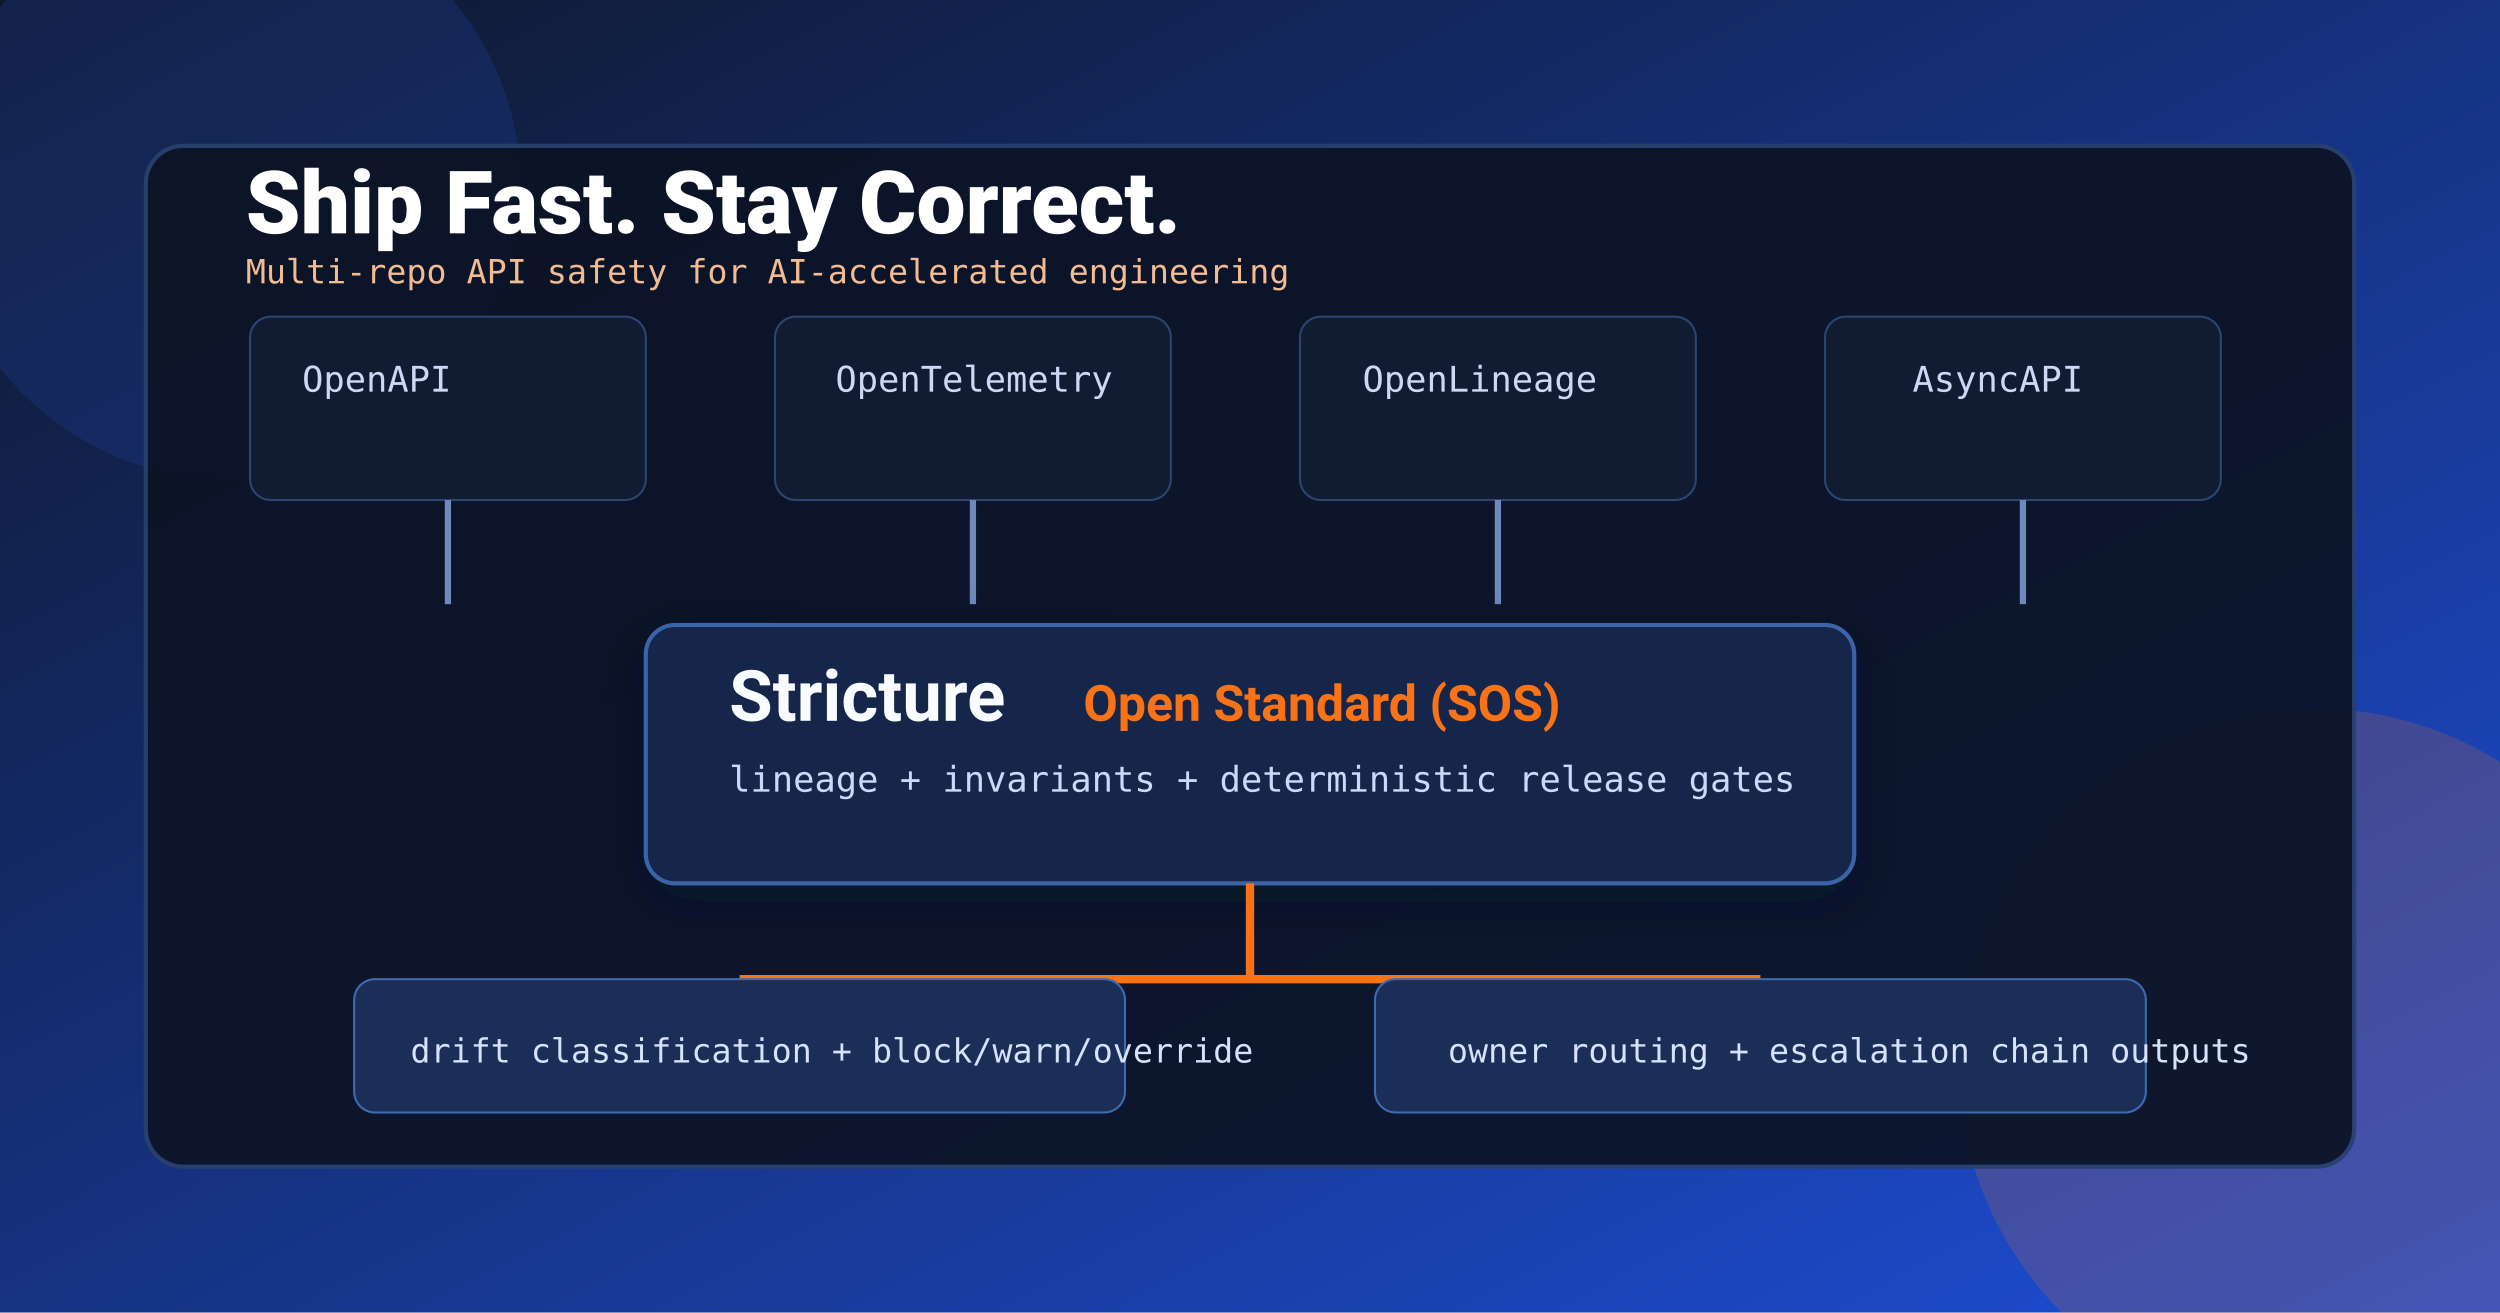
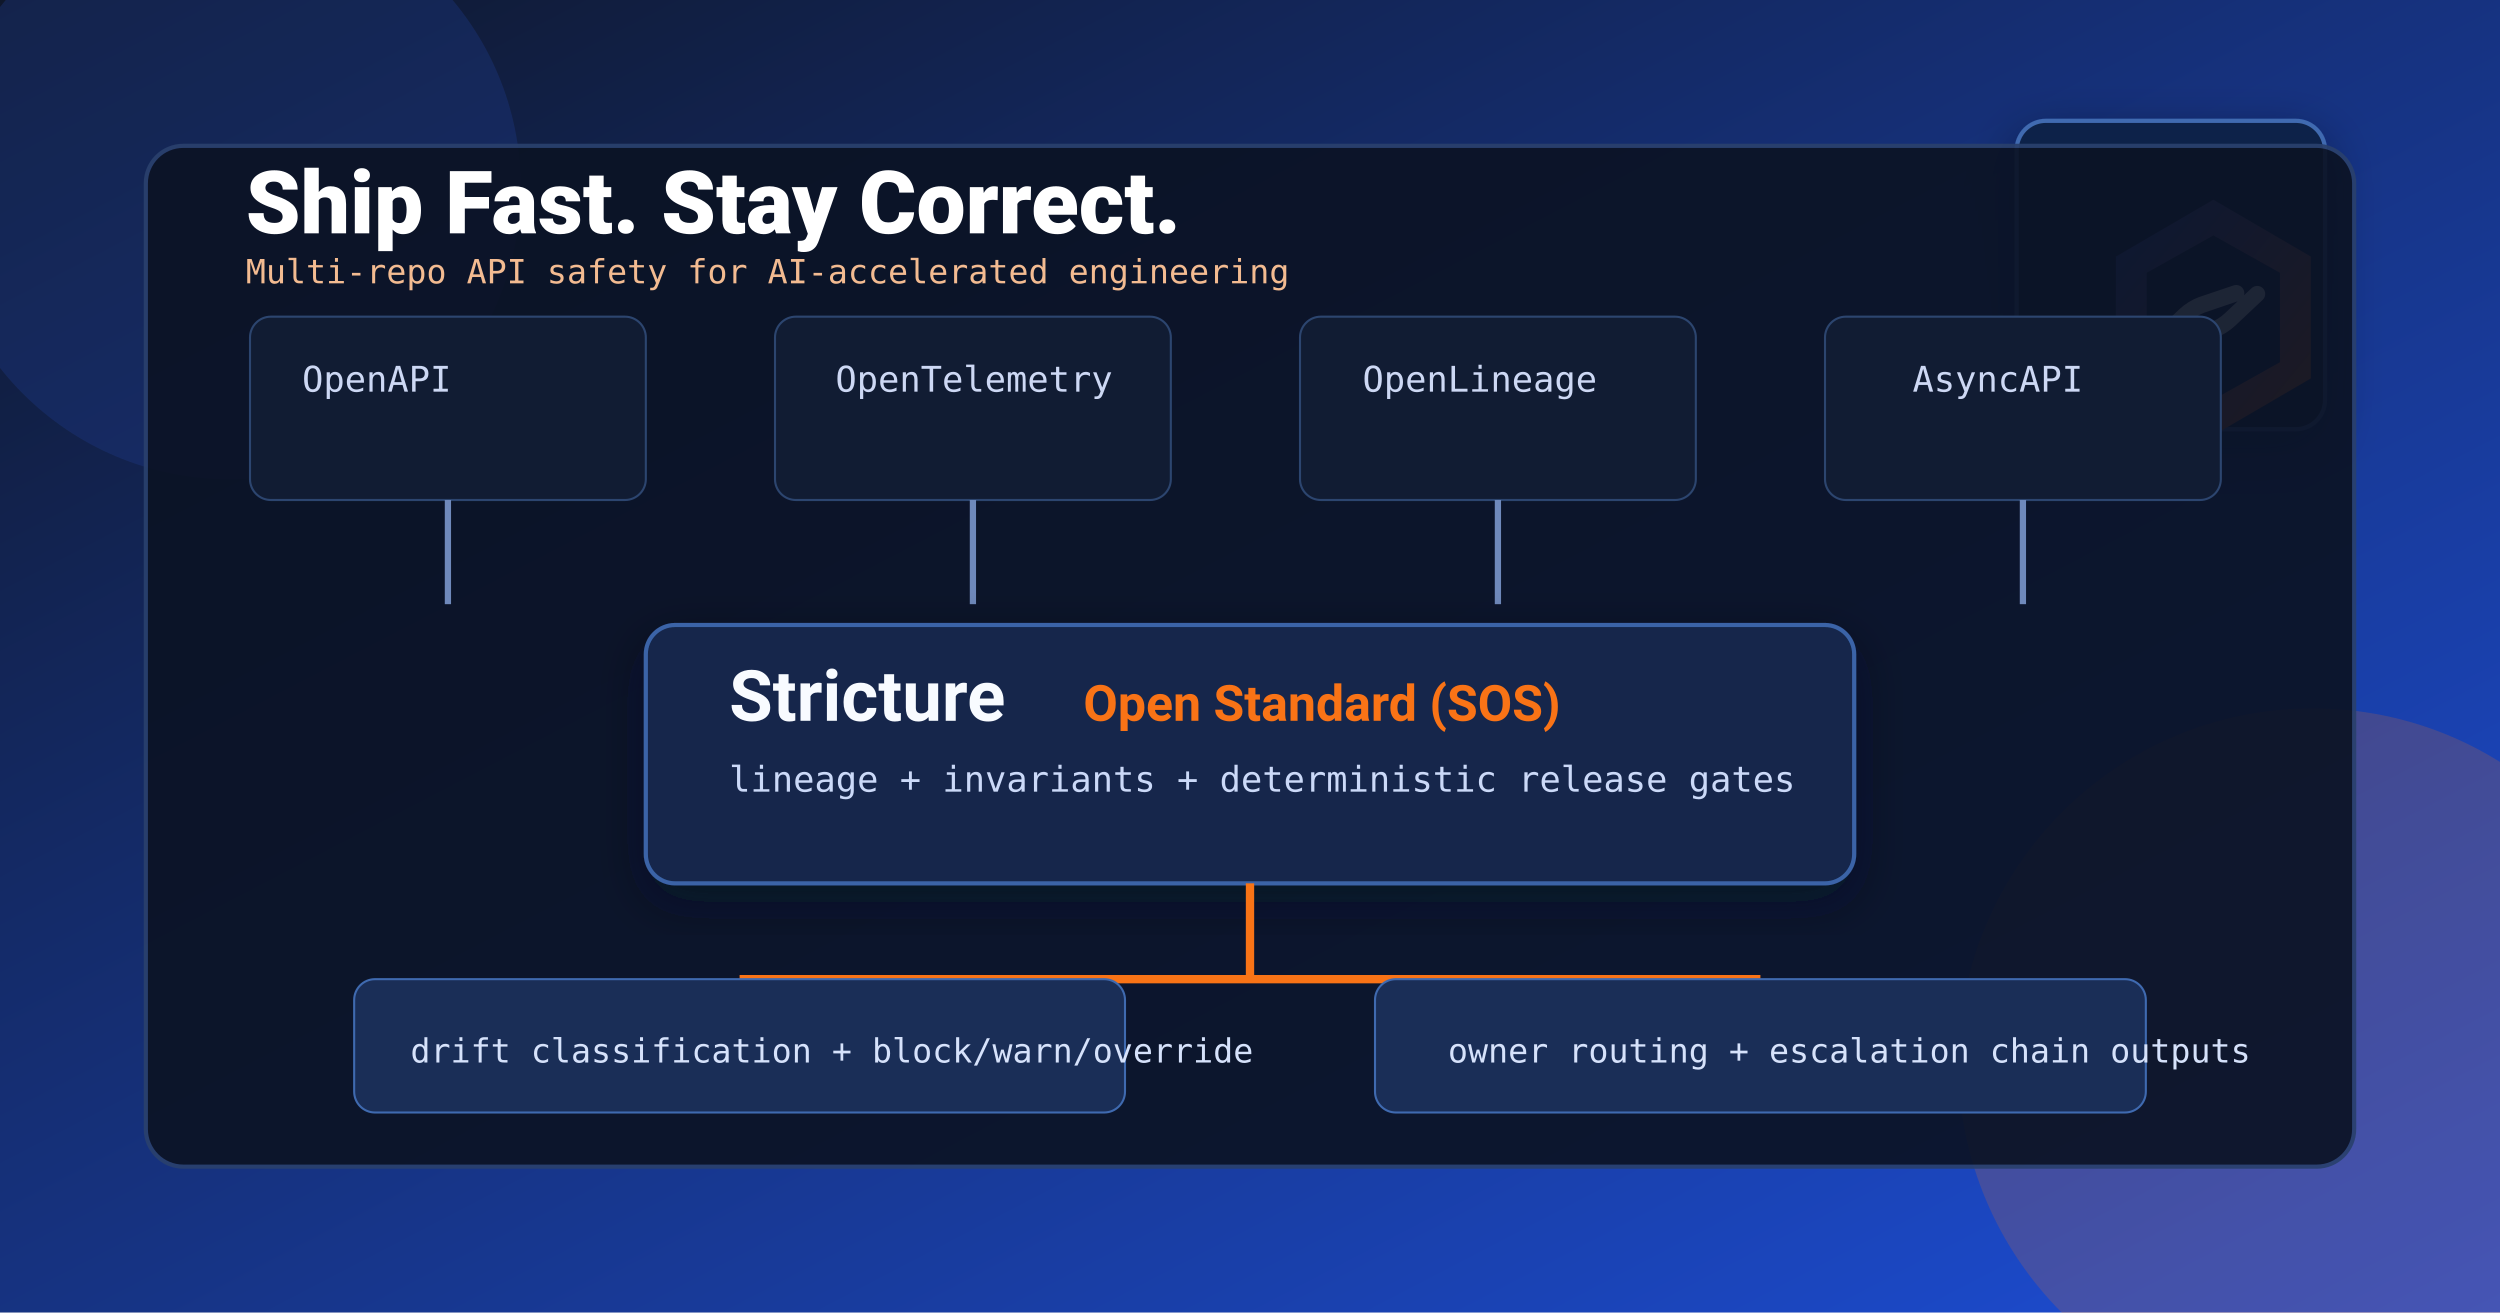
<svg xmlns="http://www.w3.org/2000/svg" viewBox="0 0 1200 630" role="img" aria-labelledby="title desc">
  <defs>
    <linearGradient id="bg" x1="0" y1="0" x2="1" y2="1">
      <stop offset="0%" stop-color="#0f172a" />
      <stop offset="100%" stop-color="#1d4ed8" />
    </linearGradient>
    <linearGradient id="accent" x1="0" y1="0" x2="1" y2="1">
      <stop offset="0%" stop-color="#f97316" />
      <stop offset="100%" stop-color="#fb923c" />
    </linearGradient>
+     <linearGradient id="hexMark" x1="0%" y1="0%" x2="100%" y2="100%">
+       <stop offset="0%" stop-color="#1d4ed8" />
+       <stop offset="100%" stop-color="#f97316" />
+     </linearGradient>
    <filter id="shadow" x="-20%" y="-20%" width="140%" height="140%">
      <feDropShadow dx="0" dy="8" stdDeviation="12" flood-color="#0b1222" flood-opacity="0.45" />
    </filter>
  </defs>
  <rect width="1200" height="630" fill="url(#bg)" />
  <circle cx="110" cy="90" r="140" fill="#1e3a8a" opacity="0.35" />
  <circle cx="1110" cy="510" r="170" fill="#f97316" opacity="0.18" />
+   <g transform="translate(988 78)" filter="url(#shadow)">
+     <rect x="-20" y="-20" width="148" height="148" rx="14" fill="#102448" stroke="#3f6ab0" stroke-width="2" />
+     <g transform="translate(12 12) scale(1.95)">
+       <path fill="url(#hexMark)" d="M32 3 56 17v30L32 61 8 47V17L32 3Zm0 8.8L15.6 21v22L32 52.2 48.4 43V21L32 11.8Z" />
+       <path fill="#f8fbff" d="M19.8 39.2 26.3 33a10.6 10.6 0 0 1 3.5-2.2l8.5-2.9a2 2 0 0 0 1.2-2.6 2 2 0 0 0-2.5-1.2l-8.6 2.9a14.7 14.7 0 0 0-4.8 3l-6.6 6.3a2 2 0 1 0 2.8 2.9Zm24.4-14.4a2 2 0 0 0-2.8 0L34.8 31a10.6 10.6 0 0 1-3.5 2.2l-8.6 2.9a2 2 0 0 0 1.3 3.8l8.6-2.9a14.7 14.7 0 0 0 4.8-3l6.8-6.4a2 2 0 0 0 0-2.8Z" />
+     </g>
+   </g>
  <rect x="70" y="70" width="1060" height="490" rx="18" fill="#0b1224" stroke="#29406d" stroke-width="2" opacity="0.92" />
  <rect x="120" y="152" width="190" height="88" rx="10" fill="#111c33" stroke="#2c456f" />
  <rect x="372" y="152" width="190" height="88" rx="10" fill="#111c33" stroke="#2c456f" />
  <rect x="624" y="152" width="190" height="88" rx="10" fill="#111c33" stroke="#2c456f" />
  <rect x="876" y="152" width="190" height="88" rx="10" fill="#111c33" stroke="#2c456f" />
  <text x="145" y="188" font-family="ui-monospace, SFMono-Regular, Menlo, Consolas, monospace" font-size="17" fill="#cdd8f4">OpenAPI</text>
  <text x="401" y="188" font-family="ui-monospace, SFMono-Regular, Menlo, Consolas, monospace" font-size="17" fill="#cdd8f4">OpenTelemetry</text>
  <text x="654" y="188" font-family="ui-monospace, SFMono-Regular, Menlo, Consolas, monospace" font-size="17" fill="#cdd8f4">OpenLineage</text>
  <text x="918" y="188" font-family="ui-monospace, SFMono-Regular, Menlo, Consolas, monospace" font-size="17" fill="#cdd8f4">AsyncAPI</text>
  <path d="M215 240 L215 290" stroke="#6f89bb" stroke-width="3" />
  <path d="M467 240 L467 290" stroke="#6f89bb" stroke-width="3" />
  <path d="M719 240 L719 290" stroke="#6f89bb" stroke-width="3" />
  <path d="M971 240 L971 290" stroke="#6f89bb" stroke-width="3" />
  <rect x="310" y="300" width="580" height="124" rx="14" fill="#14264b" stroke="#3a63a7" stroke-width="2" filter="url(#shadow)" />
  <text x="350" y="346" font-family="ui-sans-serif, -apple-system, Segoe UI, Roboto, Helvetica, Arial, sans-serif" font-size="34" font-weight="700" fill="#f8fbff">Stricture</text>
  <text x="520" y="346" font-family="ui-sans-serif, -apple-system, Segoe UI, Roboto, Helvetica, Arial, sans-serif" font-size="24" fill="#f97316" font-weight="700">Open Standard (SOS)</text>
  <text x="350" y="380" font-family="ui-monospace, SFMono-Regular, Menlo, Consolas, monospace" font-size="17" fill="#cbd9f8">lineage + invariants + deterministic release gates</text>
  <path d="M600 424 L600 470" stroke="#f97316" stroke-width="4" />
  <path d="M600 470 L355 470" stroke="#f97316" stroke-width="4" />
  <path d="M600 470 L845 470" stroke="#f97316" stroke-width="4" />
  <rect x="170" y="470" width="370" height="64" rx="10" fill="#1a2e57" stroke="#3f6ab0" />
  <rect x="660" y="470" width="370" height="64" rx="10" fill="#1a2e57" stroke="#3f6ab0" />
  <text x="197" y="510" font-family="ui-monospace, SFMono-Regular, Menlo, Consolas, monospace" font-size="16" fill="#d6e2fb">drift classification + block/warn/override</text>
  <text x="695" y="510" font-family="ui-monospace, SFMono-Regular, Menlo, Consolas, monospace" font-size="16" fill="#d6e2fb">owner routing + escalation chain outputs</text>
  <text x="118" y="112" font-family="ui-sans-serif, -apple-system, Segoe UI, Roboto, Helvetica, Arial, sans-serif" font-size="42" font-weight="800" fill="#ffffff">Ship Fast. Stay Correct.</text>
  <text x="118" y="136" font-family="ui-monospace, SFMono-Regular, Menlo, Consolas, monospace" font-size="16" fill="#f3bb91">Multi-repo API safety for AI-accelerated engineering</text>
</svg>
